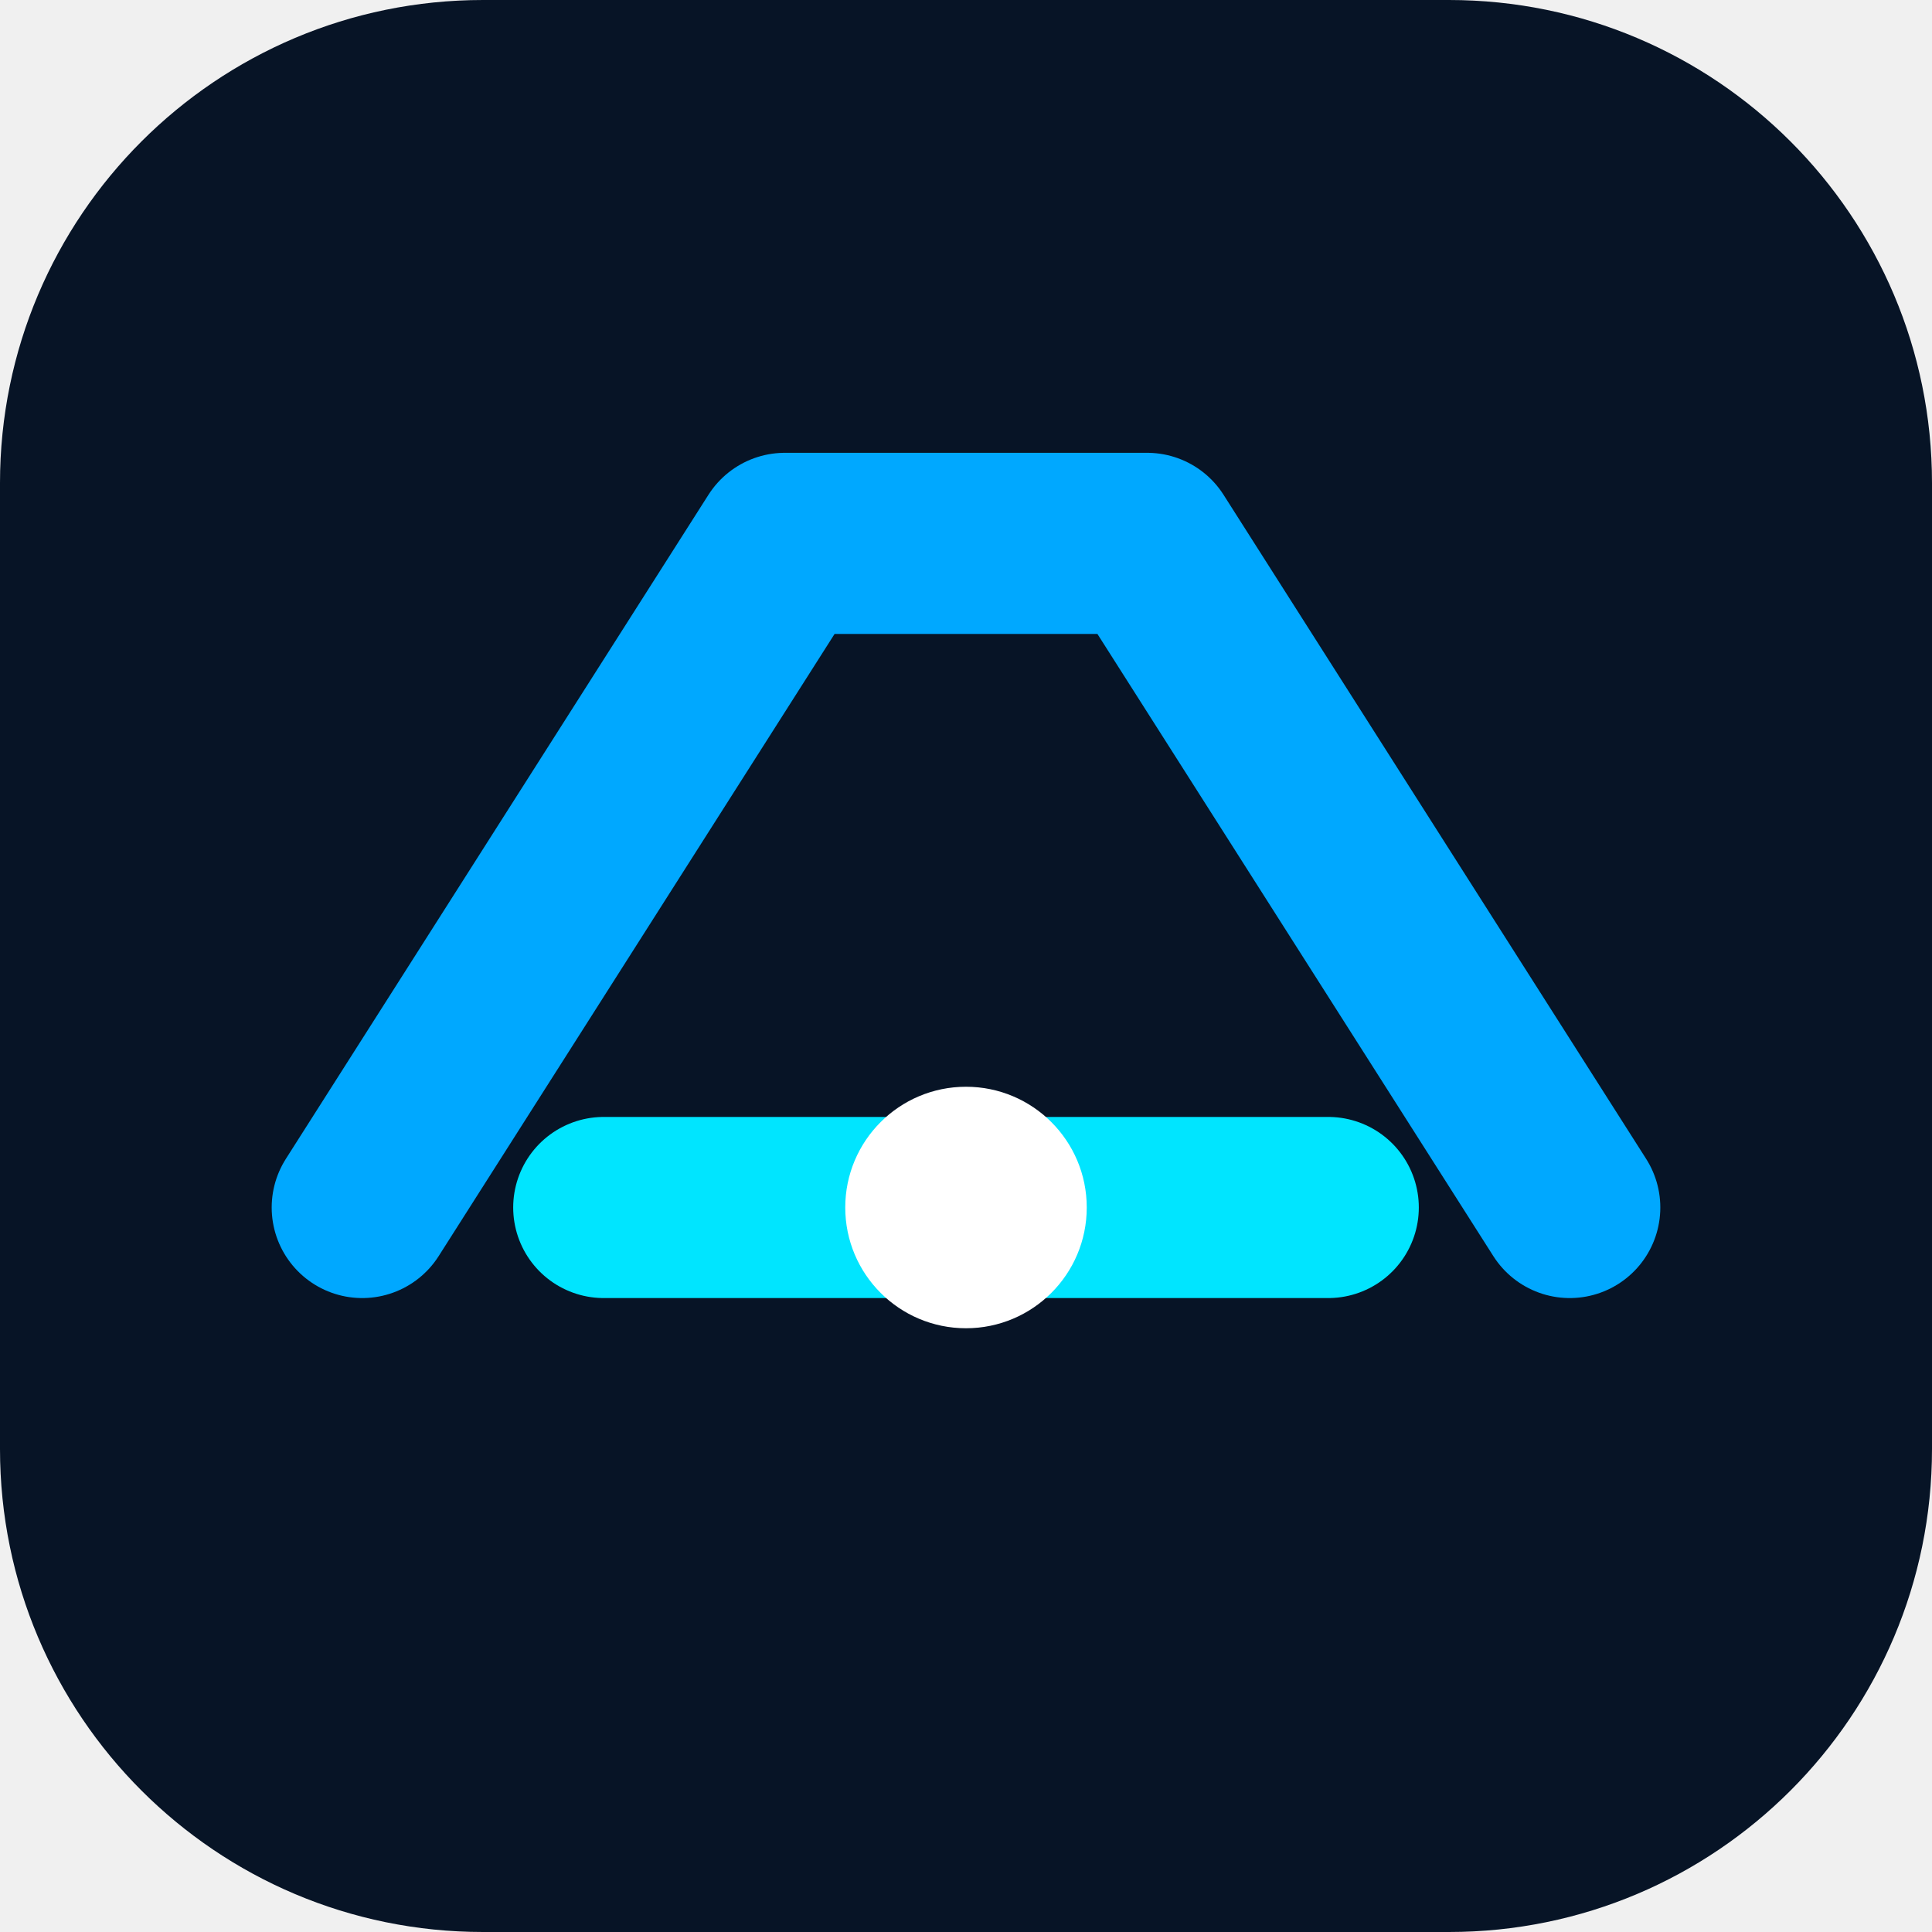
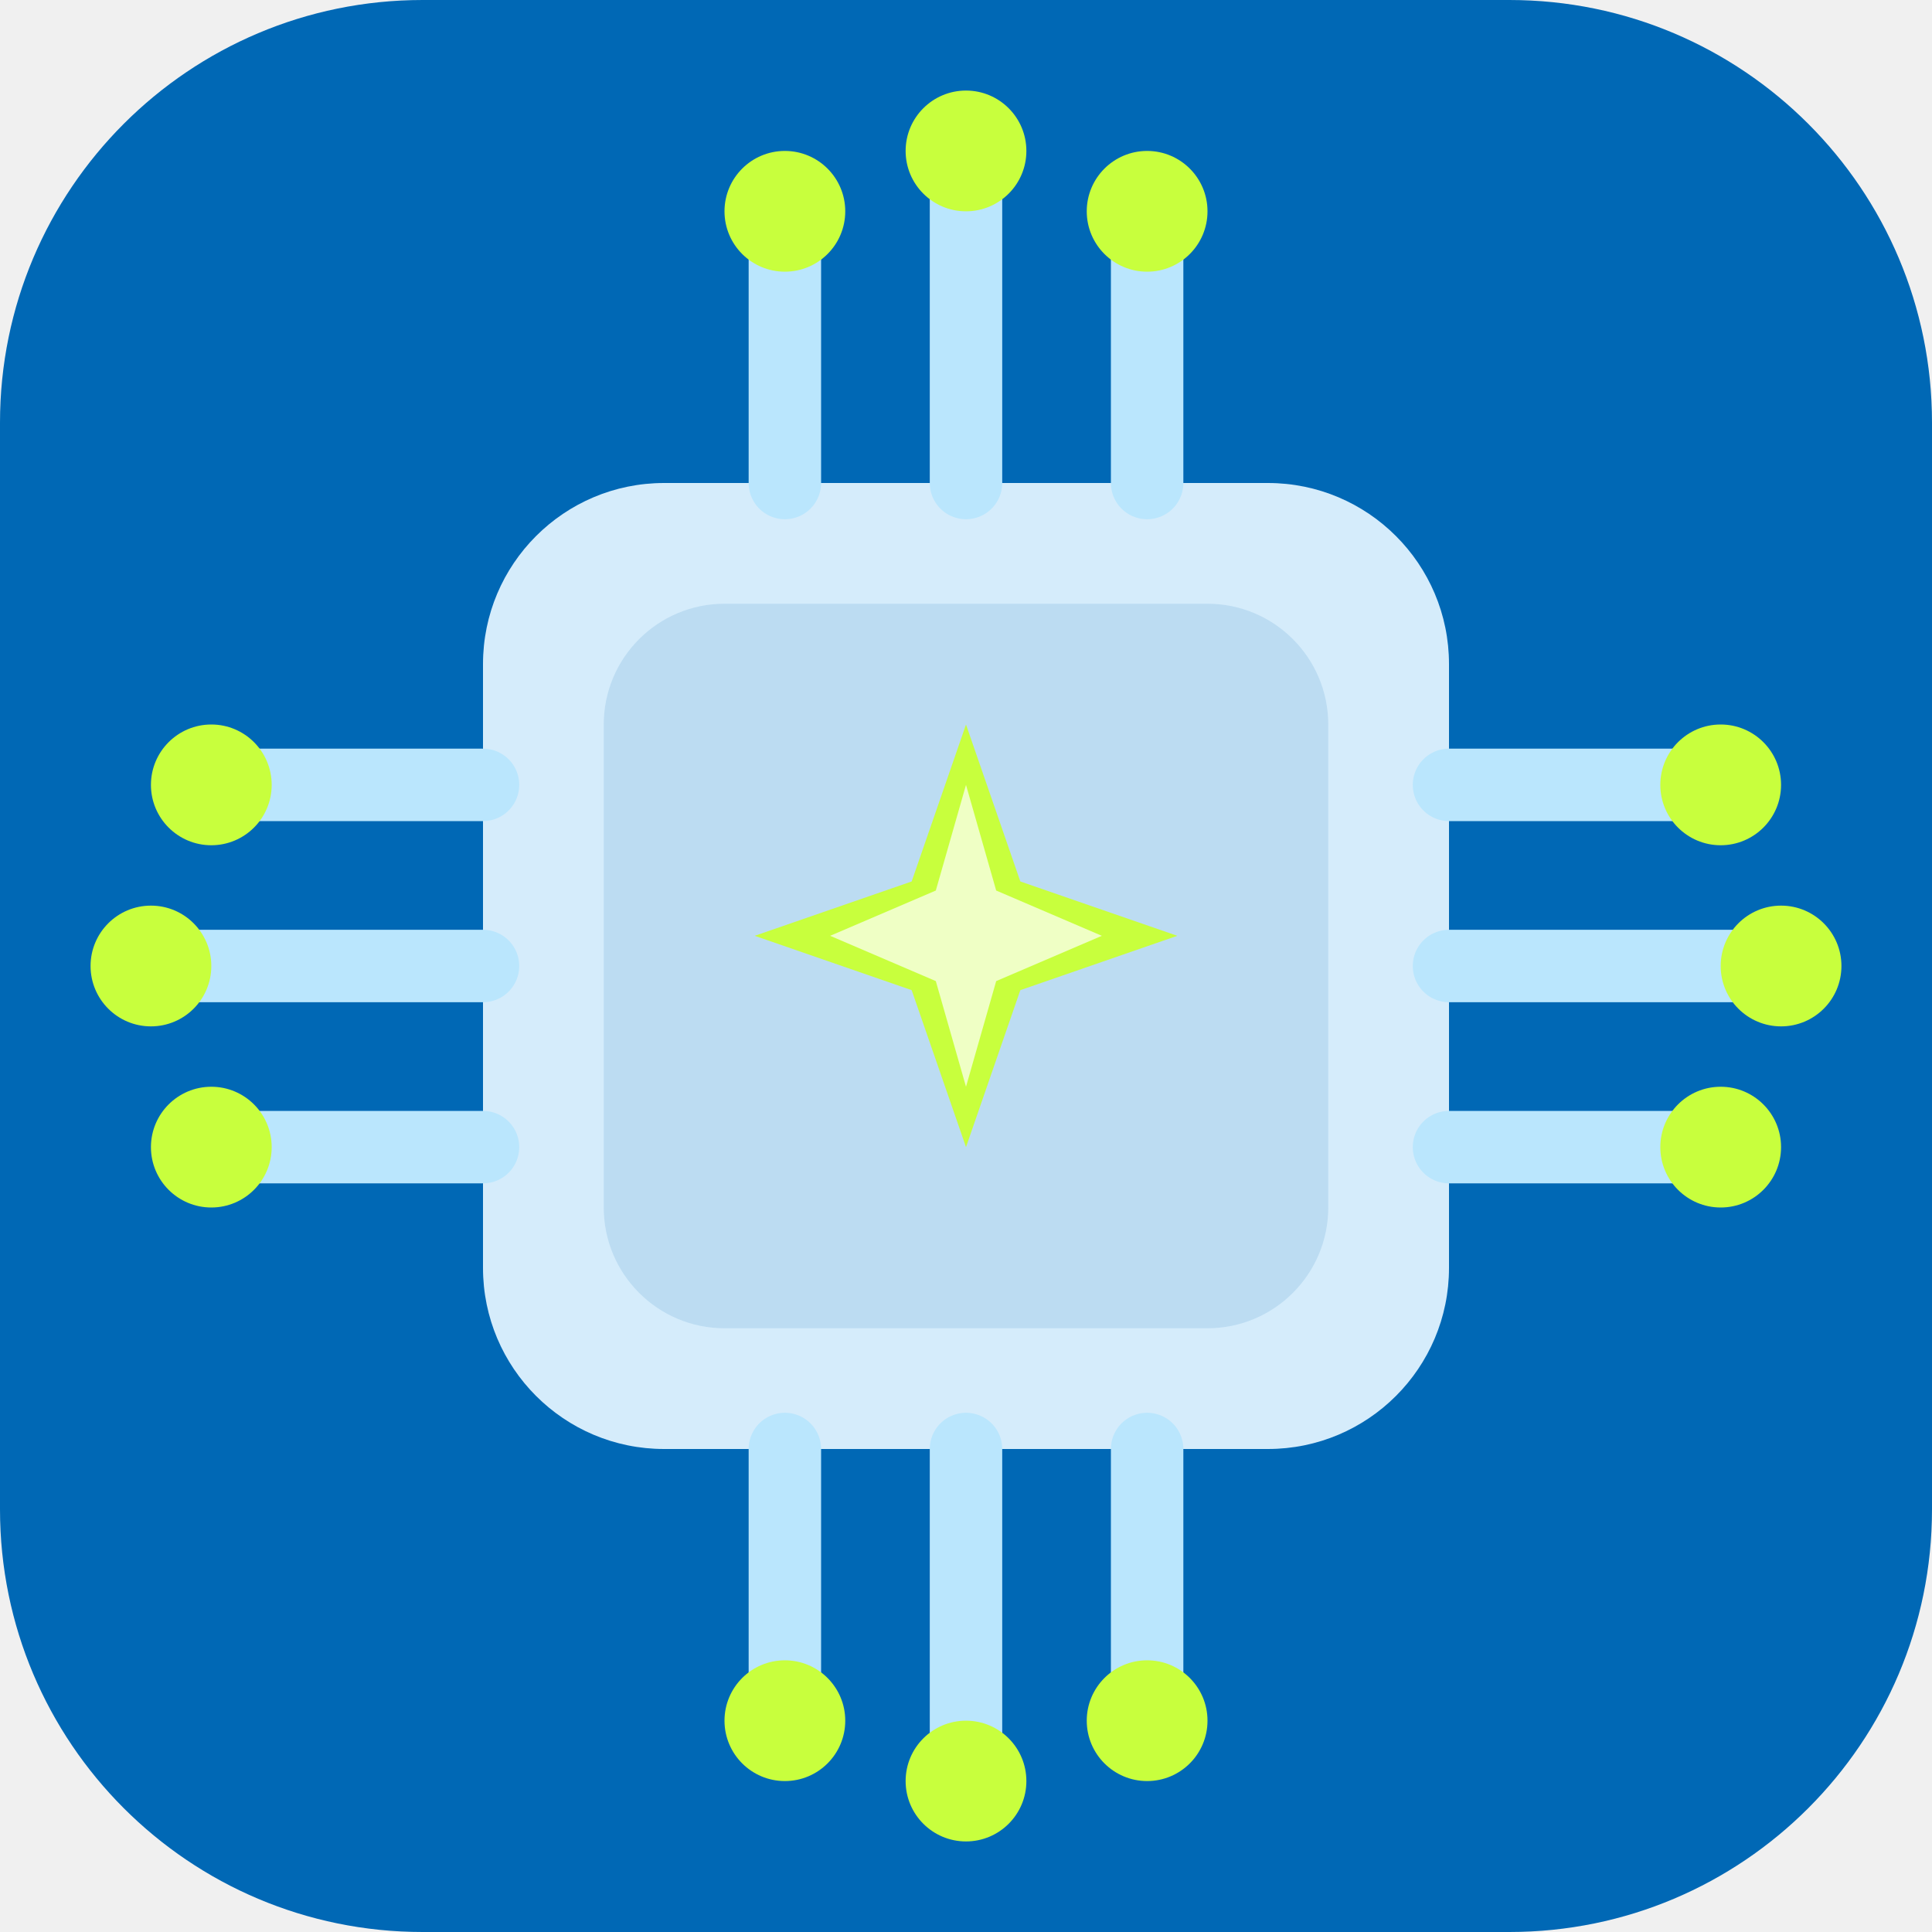
<svg width="64" height="64" viewBox="0 0 64 64" fill="none">
-   <rect width="64" height="64" rx="16" fill="#071426" />
-   <path d="M12 40L26 18H38L52 40" stroke="#00A8FF" stroke-width="6" stroke-linecap="round" stroke-linejoin="round" />
-   <path d="M20 40H44" stroke="#00E5FF" stroke-width="6" stroke-linecap="round" />
-   <circle cx="32" cy="40" r="4" fill="#FFFFFF" />
+   <defs>
+     <linearGradient id="bg" x1="0" y1="0" x2="64" y2="64">
+       <stop offset="0%" stop-color="#0068b5" />
+       <stop offset="100%" stop-color="#0284c7" />
+     </linearGradient>
+     <linearGradient id="chip" x1="18" y1="18" x2="46" y2="46">
+       <stop offset="0%" stop-color="#e0f2fe" />
+       <stop offset="100%" stop-color="#bae6fd" />
+     </linearGradient>
+   </defs>
+   <rect width="64" height="64" rx="14" fill="url(#bg)" />
+   <rect x="16" y="16" width="32" height="32" rx="6" fill="url(#chip)" opacity="0.95" />
+   <rect x="20" y="20" width="24" height="24" rx="4" fill="#0068b5" opacity="0.12" />
+   <g stroke="#bae6fd" stroke-width="2.4" stroke-linecap="round">
+     <line x1="26" y1="16" x2="26" y2="8" />
+     <line x1="32" y1="16" x2="32" y2="6" />
+     <line x1="38" y1="16" x2="38" y2="8" />
+     <line x1="26" y1="48" x2="26" y2="56" />
+     <line x1="32" y1="48" x2="32" y2="58" />
+     <line x1="38" y1="48" x2="38" y2="56" />
+     <line x1="16" y1="26" x2="8" y2="26" />
+     <line x1="16" y1="32" x2="6" y2="32" />
+     <line x1="16" y1="38" x2="8" y2="38" />
+     <line x1="48" y1="26" x2="56" y2="26" />
+     <line x1="48" y1="32" x2="58" y2="32" />
+     <line x1="48" y1="38" x2="56" y2="38" />
+   </g>
+   <g fill="#c8ff3d">
+     <circle cx="26" cy="7" r="2" />
+     <circle cx="32" cy="5" r="2" />
+     <circle cx="38" cy="7" r="2" />
+     <circle cx="26" cy="57" r="2" />
+     <circle cx="32" cy="59" r="2" />
+     <circle cx="38" cy="57" r="2" />
+     <circle cx="7" cy="26" r="2" />
+     <circle cx="5" cy="32" r="2" />
+     <circle cx="7" cy="38" r="2" />
+     <circle cx="57" cy="26" r="2" />
+     <circle cx="59" cy="32" r="2" />
+     <circle cx="57" cy="38" r="2" />
+   </g>
+   <path d="M32 24L33.8 29.2L39 31L33.8 32.8L32 38L30.2 32.8L25 31L30.2 29.2Z" fill="#c8ff3d" />
+   <path d="M32 26L33 29.5L36.5 31L33 32.5L32 36L31 32.5L27.5 31L31 29.5Z" fill="#ffffff" opacity="0.7" />
</svg>
